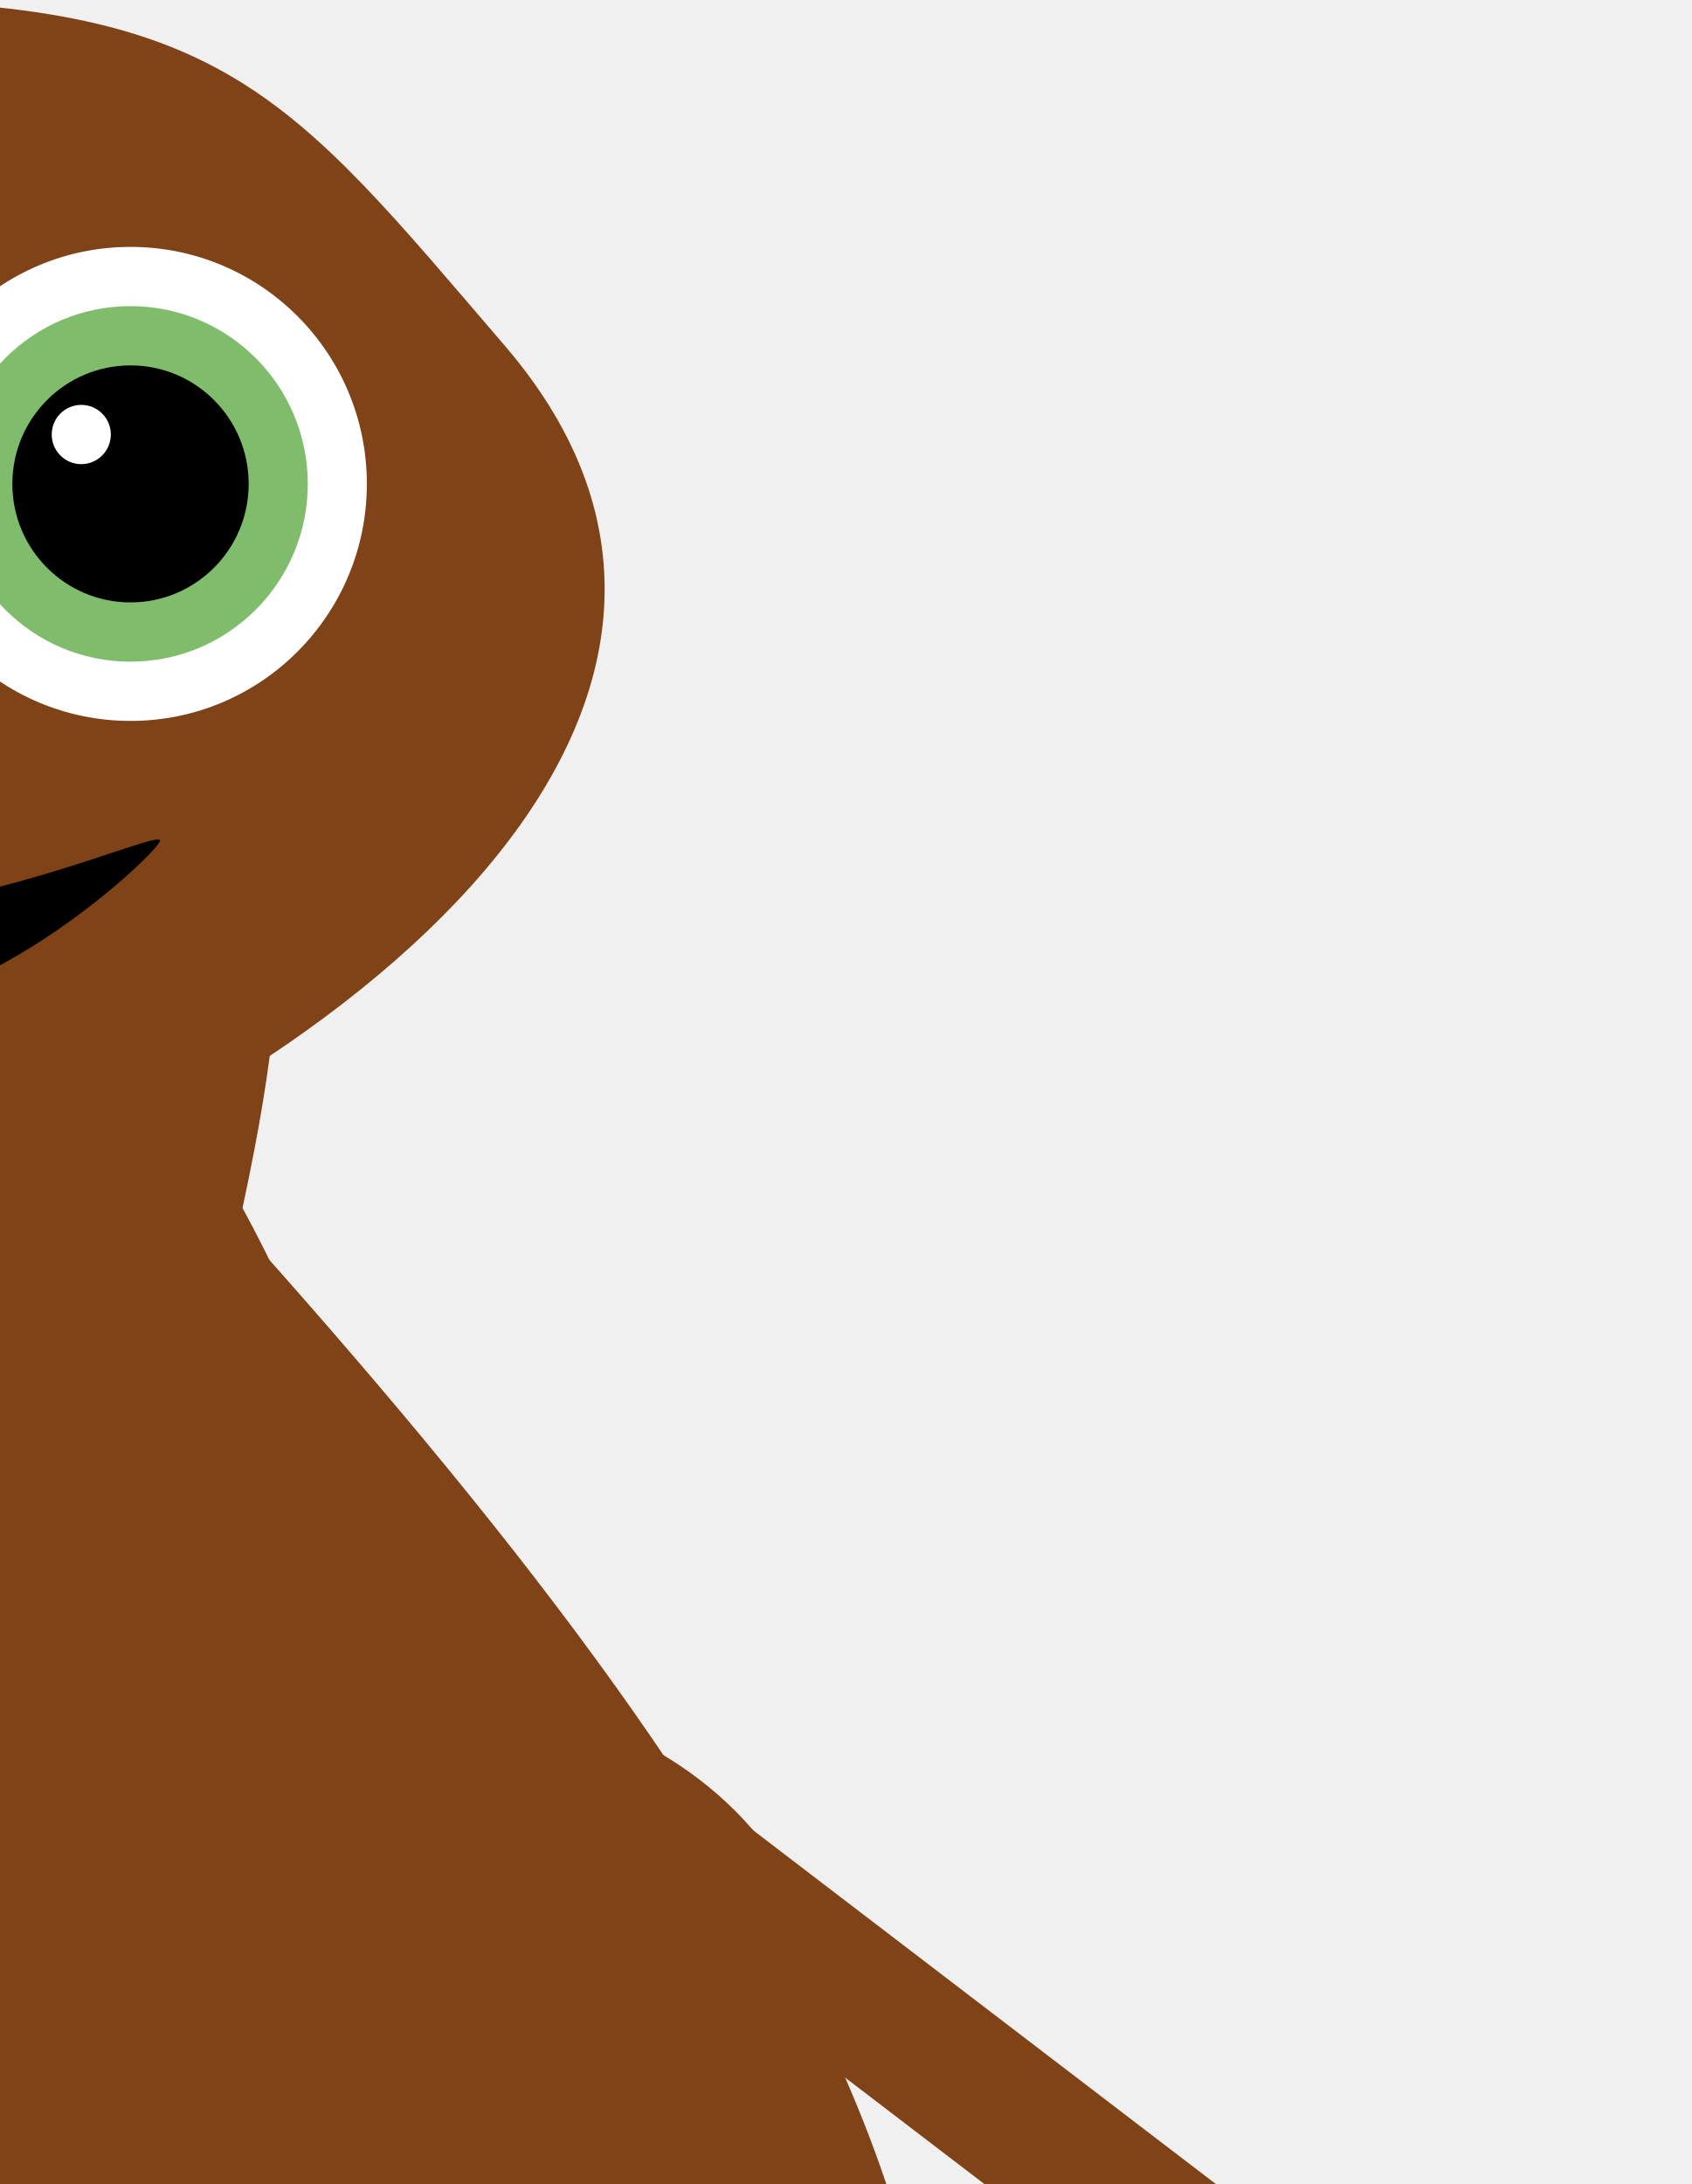
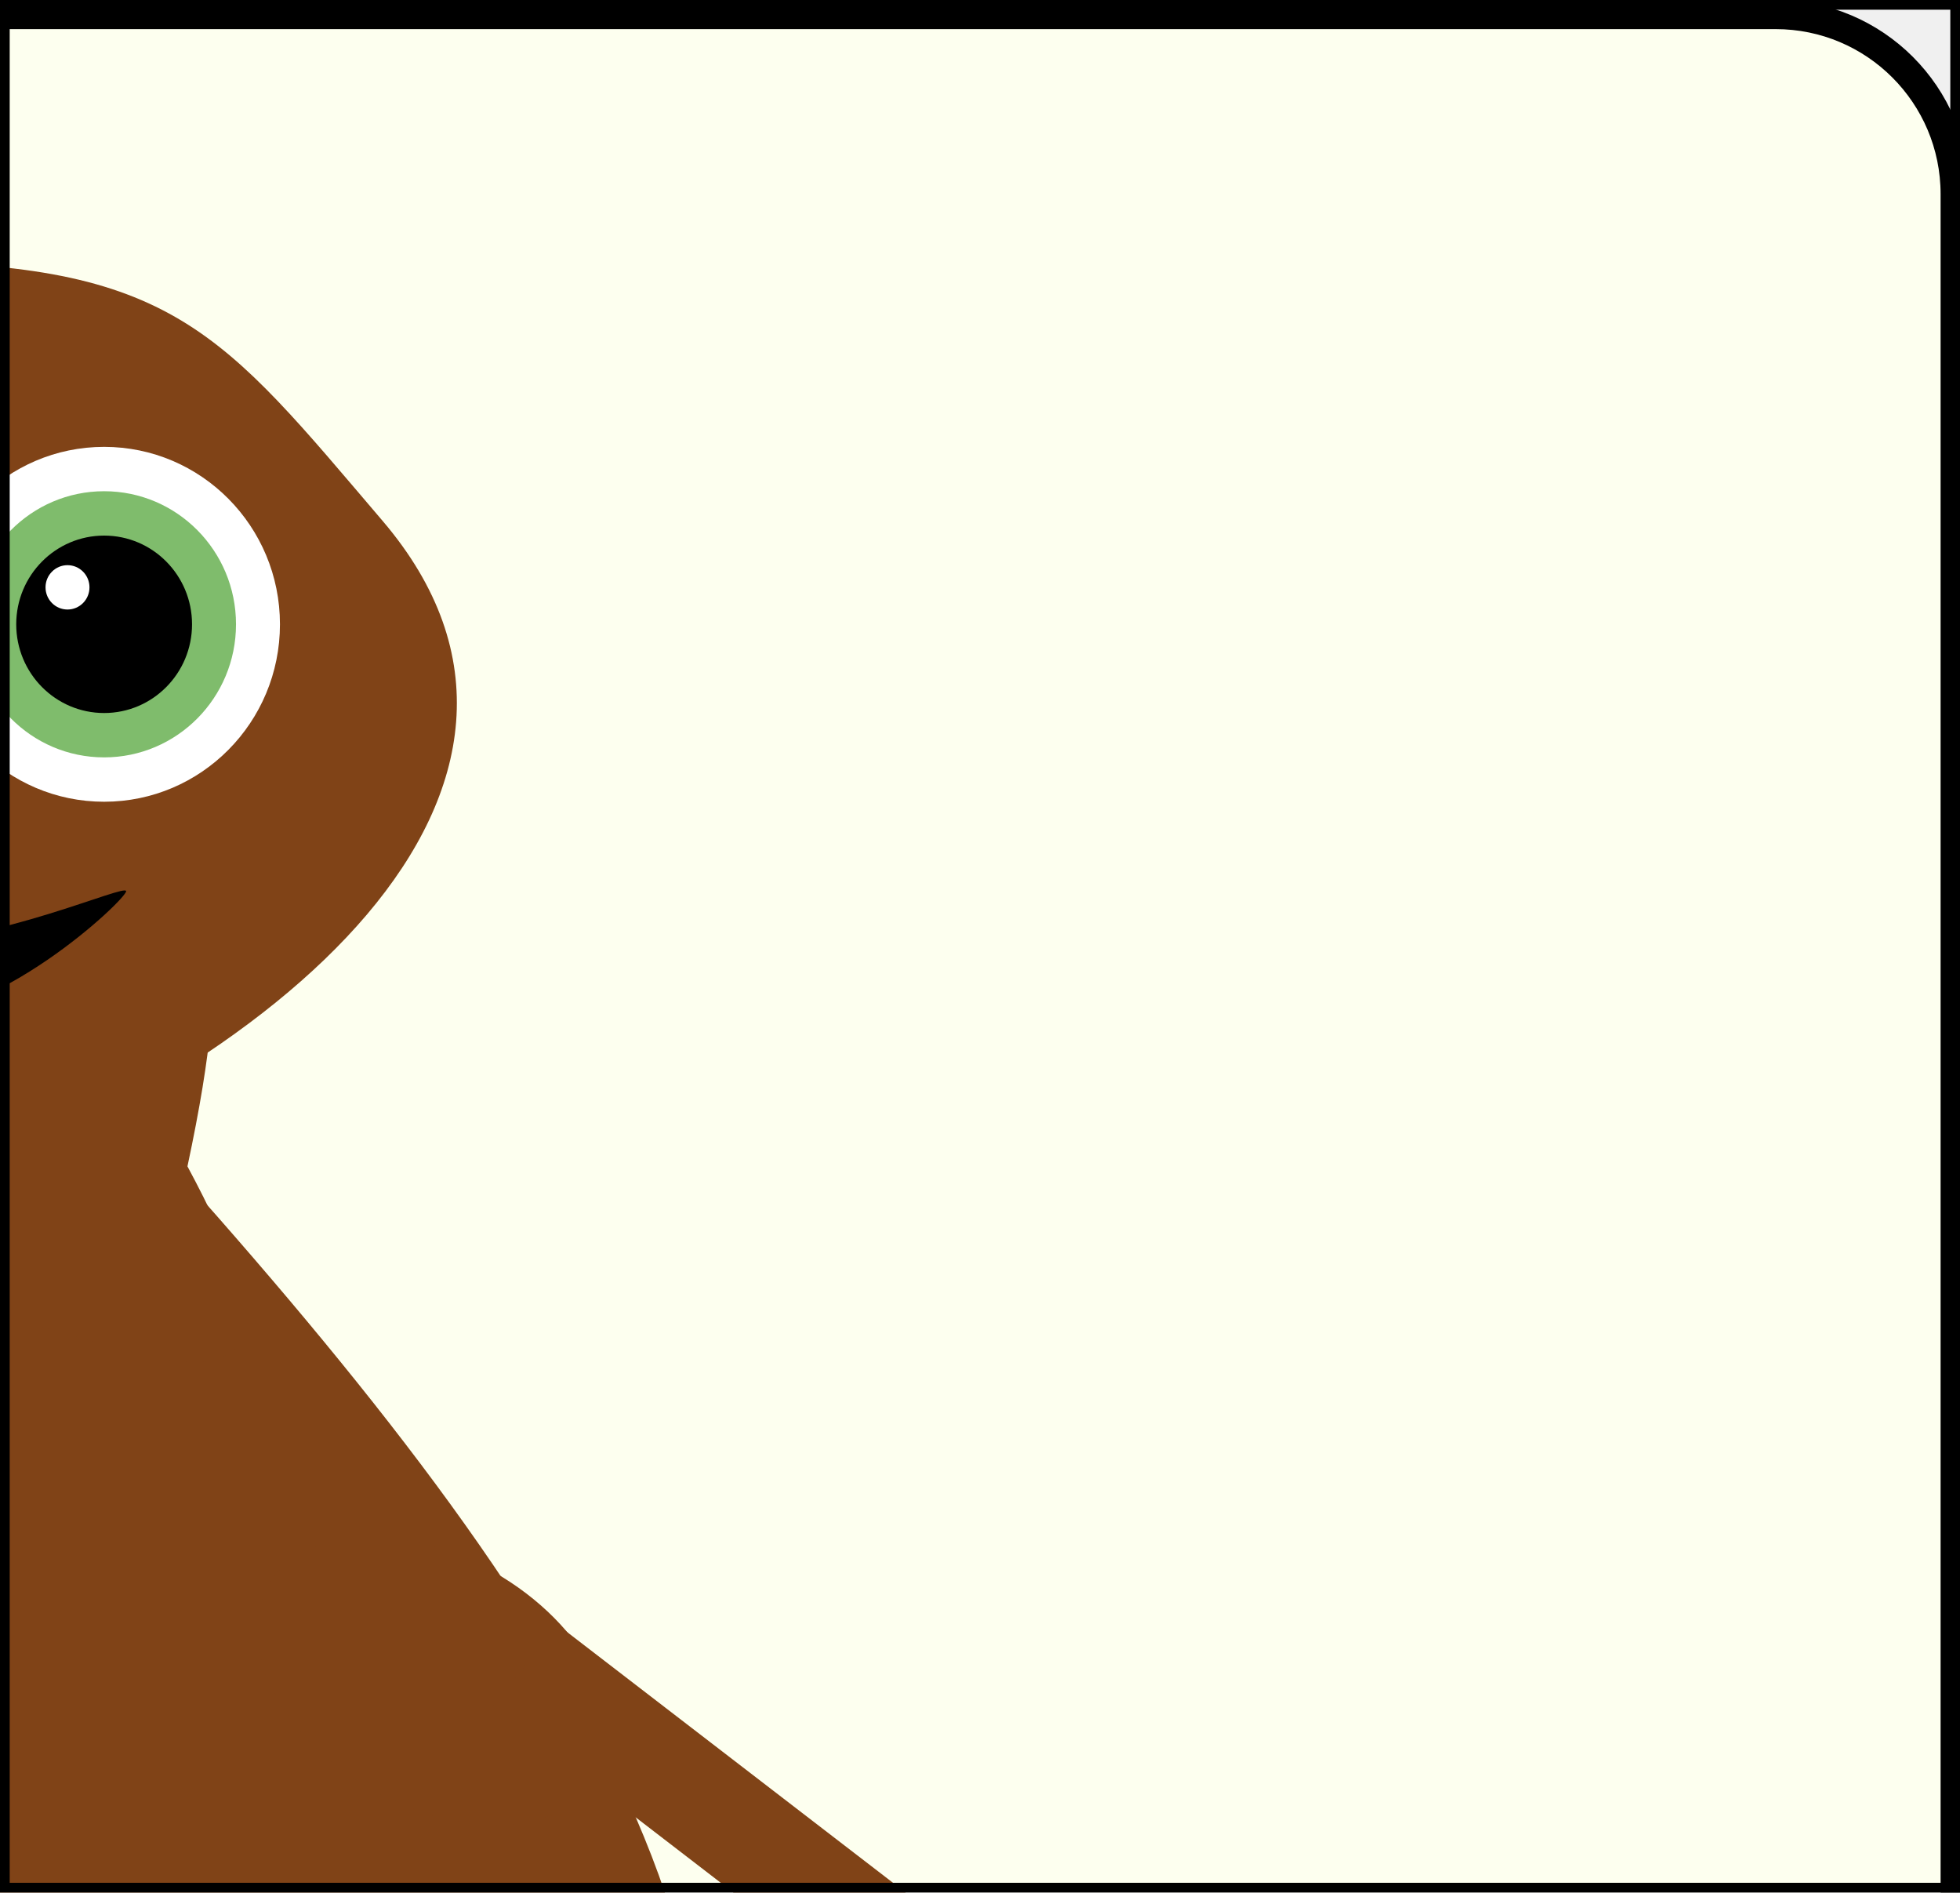
- <svg xmlns="http://www.w3.org/2000/svg" width="86" height="111" viewBox="0 0 86 111" fill="none">
-   <g clip-path="url(#clip0_453_1926)">
-     <path d="M25.655 17.567C41.172 35.636 18.647 55.211 -8.382 64.245C-29.905 56.717 -56.934 36.64 -41.418 19.575C-32.908 3.513 -28.166 0 -8.382 0C11.402 0 14.68 4.788 25.655 17.567Z" fill="#804317" />
-     <path d="M47.678 125.981C47.678 152.593 22.803 174.165 -7.881 174.165C-38.566 174.165 -63.441 152.593 -63.441 125.981C-63.441 99.37 -42.419 76.793 -10.384 38.146C20.649 70.77 47.678 99.37 47.678 125.981Z" fill="#804317" />
-     <path d="M12.327 61.395C24.84 84.483 4.192 70.429 -7.695 70.429C-19.582 70.429 -37.727 78.46 -27.716 61.395C-41.918 23.59 -19.582 51.356 -7.695 51.356C4.192 51.356 19.148 29.613 12.327 61.395Z" fill="#804317" />
-     <ellipse cx="13.015" cy="8.469" rx="13.015" ry="8.469" transform="matrix(0.869258 0.494359 -0.492307 0.870421 21.9803 82.5171)" fill="#804317" />
-     <path d="M8.136 42.715C8.136 43.269 -0.874 51.749 -7.881 51.247C-15.389 51.749 -24.399 43.269 -24.399 42.715C-24.399 42.16 -15.069 46.228 -7.881 46.228C-0.694 46.228 8.136 42.16 8.136 42.715Z" fill="black" />
-     <ellipse cx="6.634" cy="24.594" rx="12.013" ry="12.046" fill="white" />
-     <ellipse cx="6.634" cy="24.594" rx="9.01" ry="9.035" fill="#7FBC6C" />
-     <ellipse cx="6.634" cy="24.594" rx="6.006" ry="6.023" fill="black" />
-     <ellipse cx="4.131" cy="22.084" rx="1.502" ry="1.506" fill="white" />
-     <rect width="30.648" height="7.145" transform="matrix(-0.794241 -0.607156 0.619997 -0.784951 57.5143 116.72)" fill="#804317" />
+ <svg xmlns="http://www.w3.org/2000/svg" width="202" height="195" viewBox="0 0 202 195" fill="none">
+   <g clip-path="url(#clip0_567_2031)">
+     <rect x="-200.5" y="1.5" width="402" height="387" rx="18.5" fill="#FDFFEF" stroke="black" stroke-width="3" />
+     <path d="M39.424 53.662C62.83 81.087 28.853 110.796 -11.918 124.508C-44.385 113.081 -85.156 82.61 -61.75 56.709C-48.915 32.333 -41.761 27 -11.918 27C17.924 27 22.869 34.266 39.424 53.662Z" fill="#804317" />
+     <path d="M72.645 218.208C72.645 258.597 35.122 291.339 -11.164 291.339C-57.45 291.339 -94.972 258.597 -94.972 218.208C-94.972 177.818 -63.261 143.553 -14.939 84.895C31.873 134.411 72.645 177.818 72.645 218.208Z" fill="#804317" />
+     <path d="M19.319 120.181C38.195 155.223 7.048 133.894 -10.882 133.894C-28.813 133.894 -56.184 146.082 -41.083 120.181C-62.505 62.804 -28.813 104.946 -10.882 104.946C7.048 104.946 29.608 71.945 19.319 120.181Z" fill="#804317" />
+     <ellipse cx="19.662" cy="12.835" rx="19.662" ry="12.835" transform="matrix(0.867945 0.496661 -0.490013 0.871715 33.881 152.24)" fill="#804317" />
+     <path d="M12.998 91.83C12.998 92.672 -0.593 105.542 -11.163 104.781C-22.489 105.542 -36.079 92.672 -36.079 91.83C-36.079 90.989 -22.005 97.163 -11.163 97.163C-0.322 97.163 12.998 90.989 12.998 91.83Z" fill="black" />
+     <ellipse cx="10.732" cy="64.327" rx="18.121" ry="18.283" fill="white" />
+     <ellipse cx="10.732" cy="64.327" rx="13.591" ry="13.712" fill="#7FBC6C" />
+     <ellipse cx="10.732" cy="64.327" rx="9.06" ry="9.141" fill="black" />
+     <ellipse cx="6.957" cy="60.519" rx="2.265" ry="2.285" fill="white" />
+     <rect width="46.364" height="10.813" transform="matrix(-0.791949 -0.609143 0.618021 -0.787283 87.4814 204.151)" fill="#804317" />
  </g>
+   <rect x="0.5" y="0.5" width="201" height="194" stroke="black" />
  <defs>
-     <clipPath id="clip0_453_1926">
-       <rect width="86" height="111" fill="white" />
+     <clipPath id="clip0_567_2031">
+       <rect width="202" height="195" fill="white" />
    </clipPath>
  </defs>
</svg>
